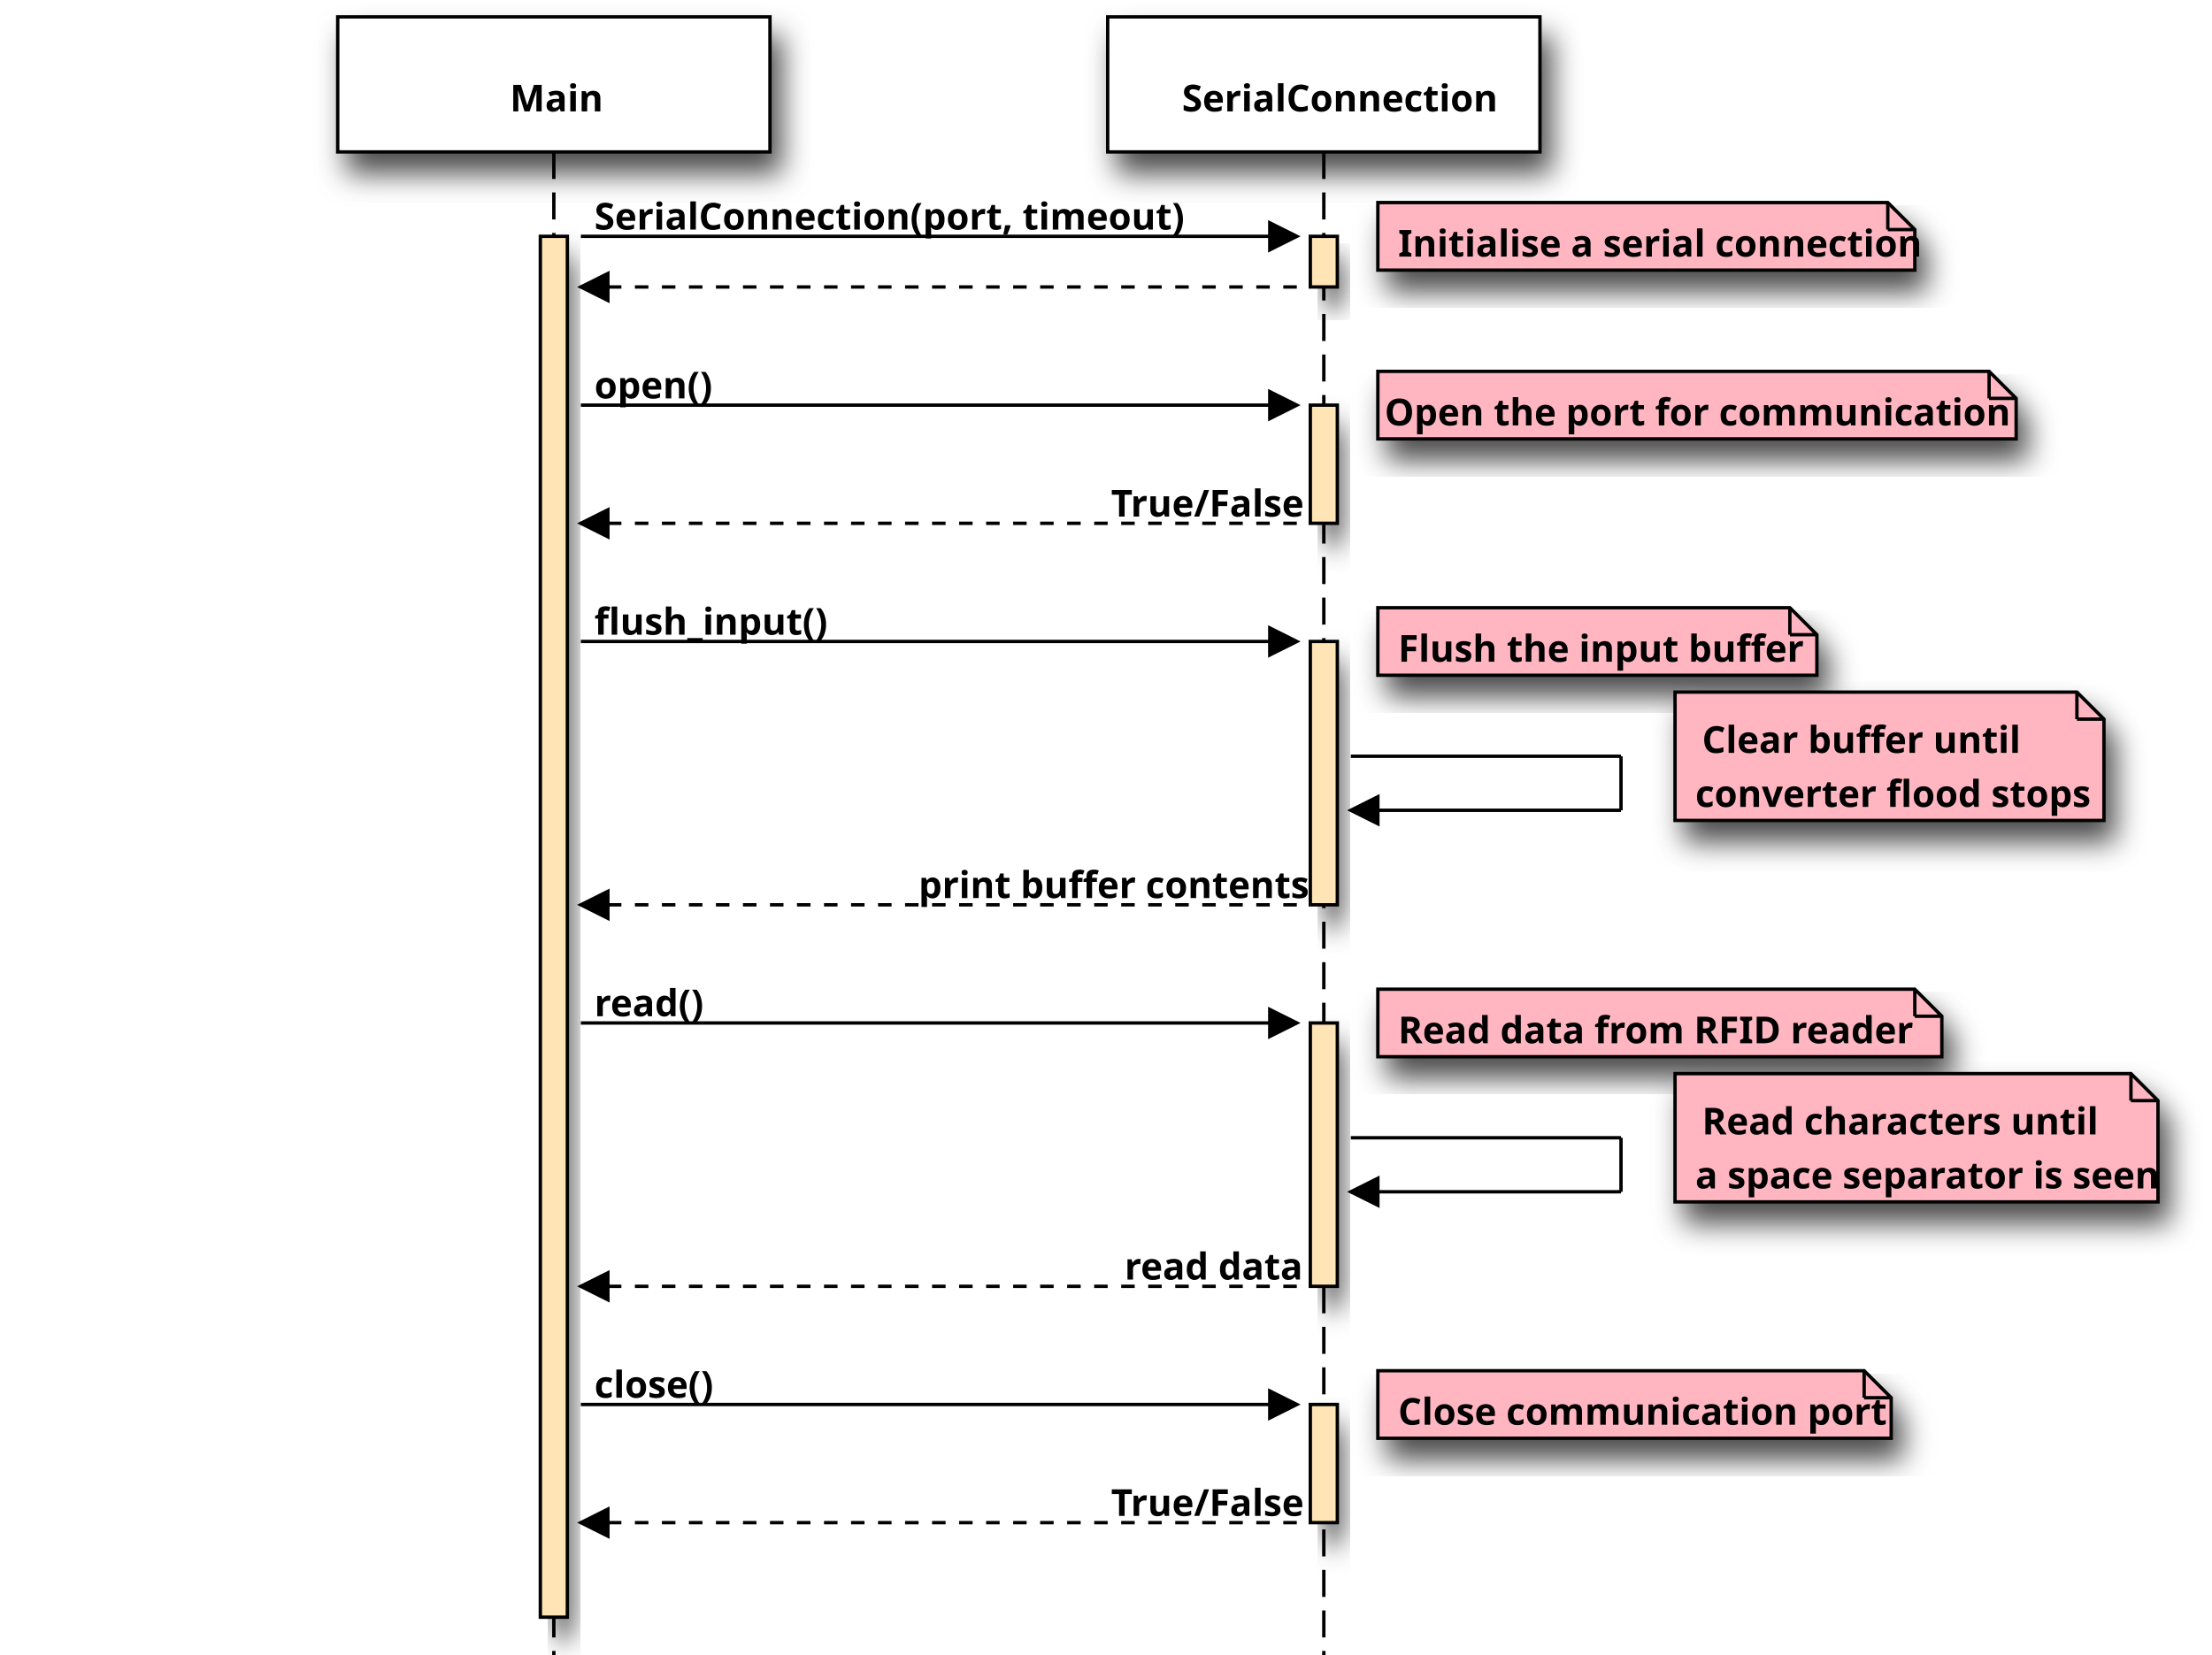
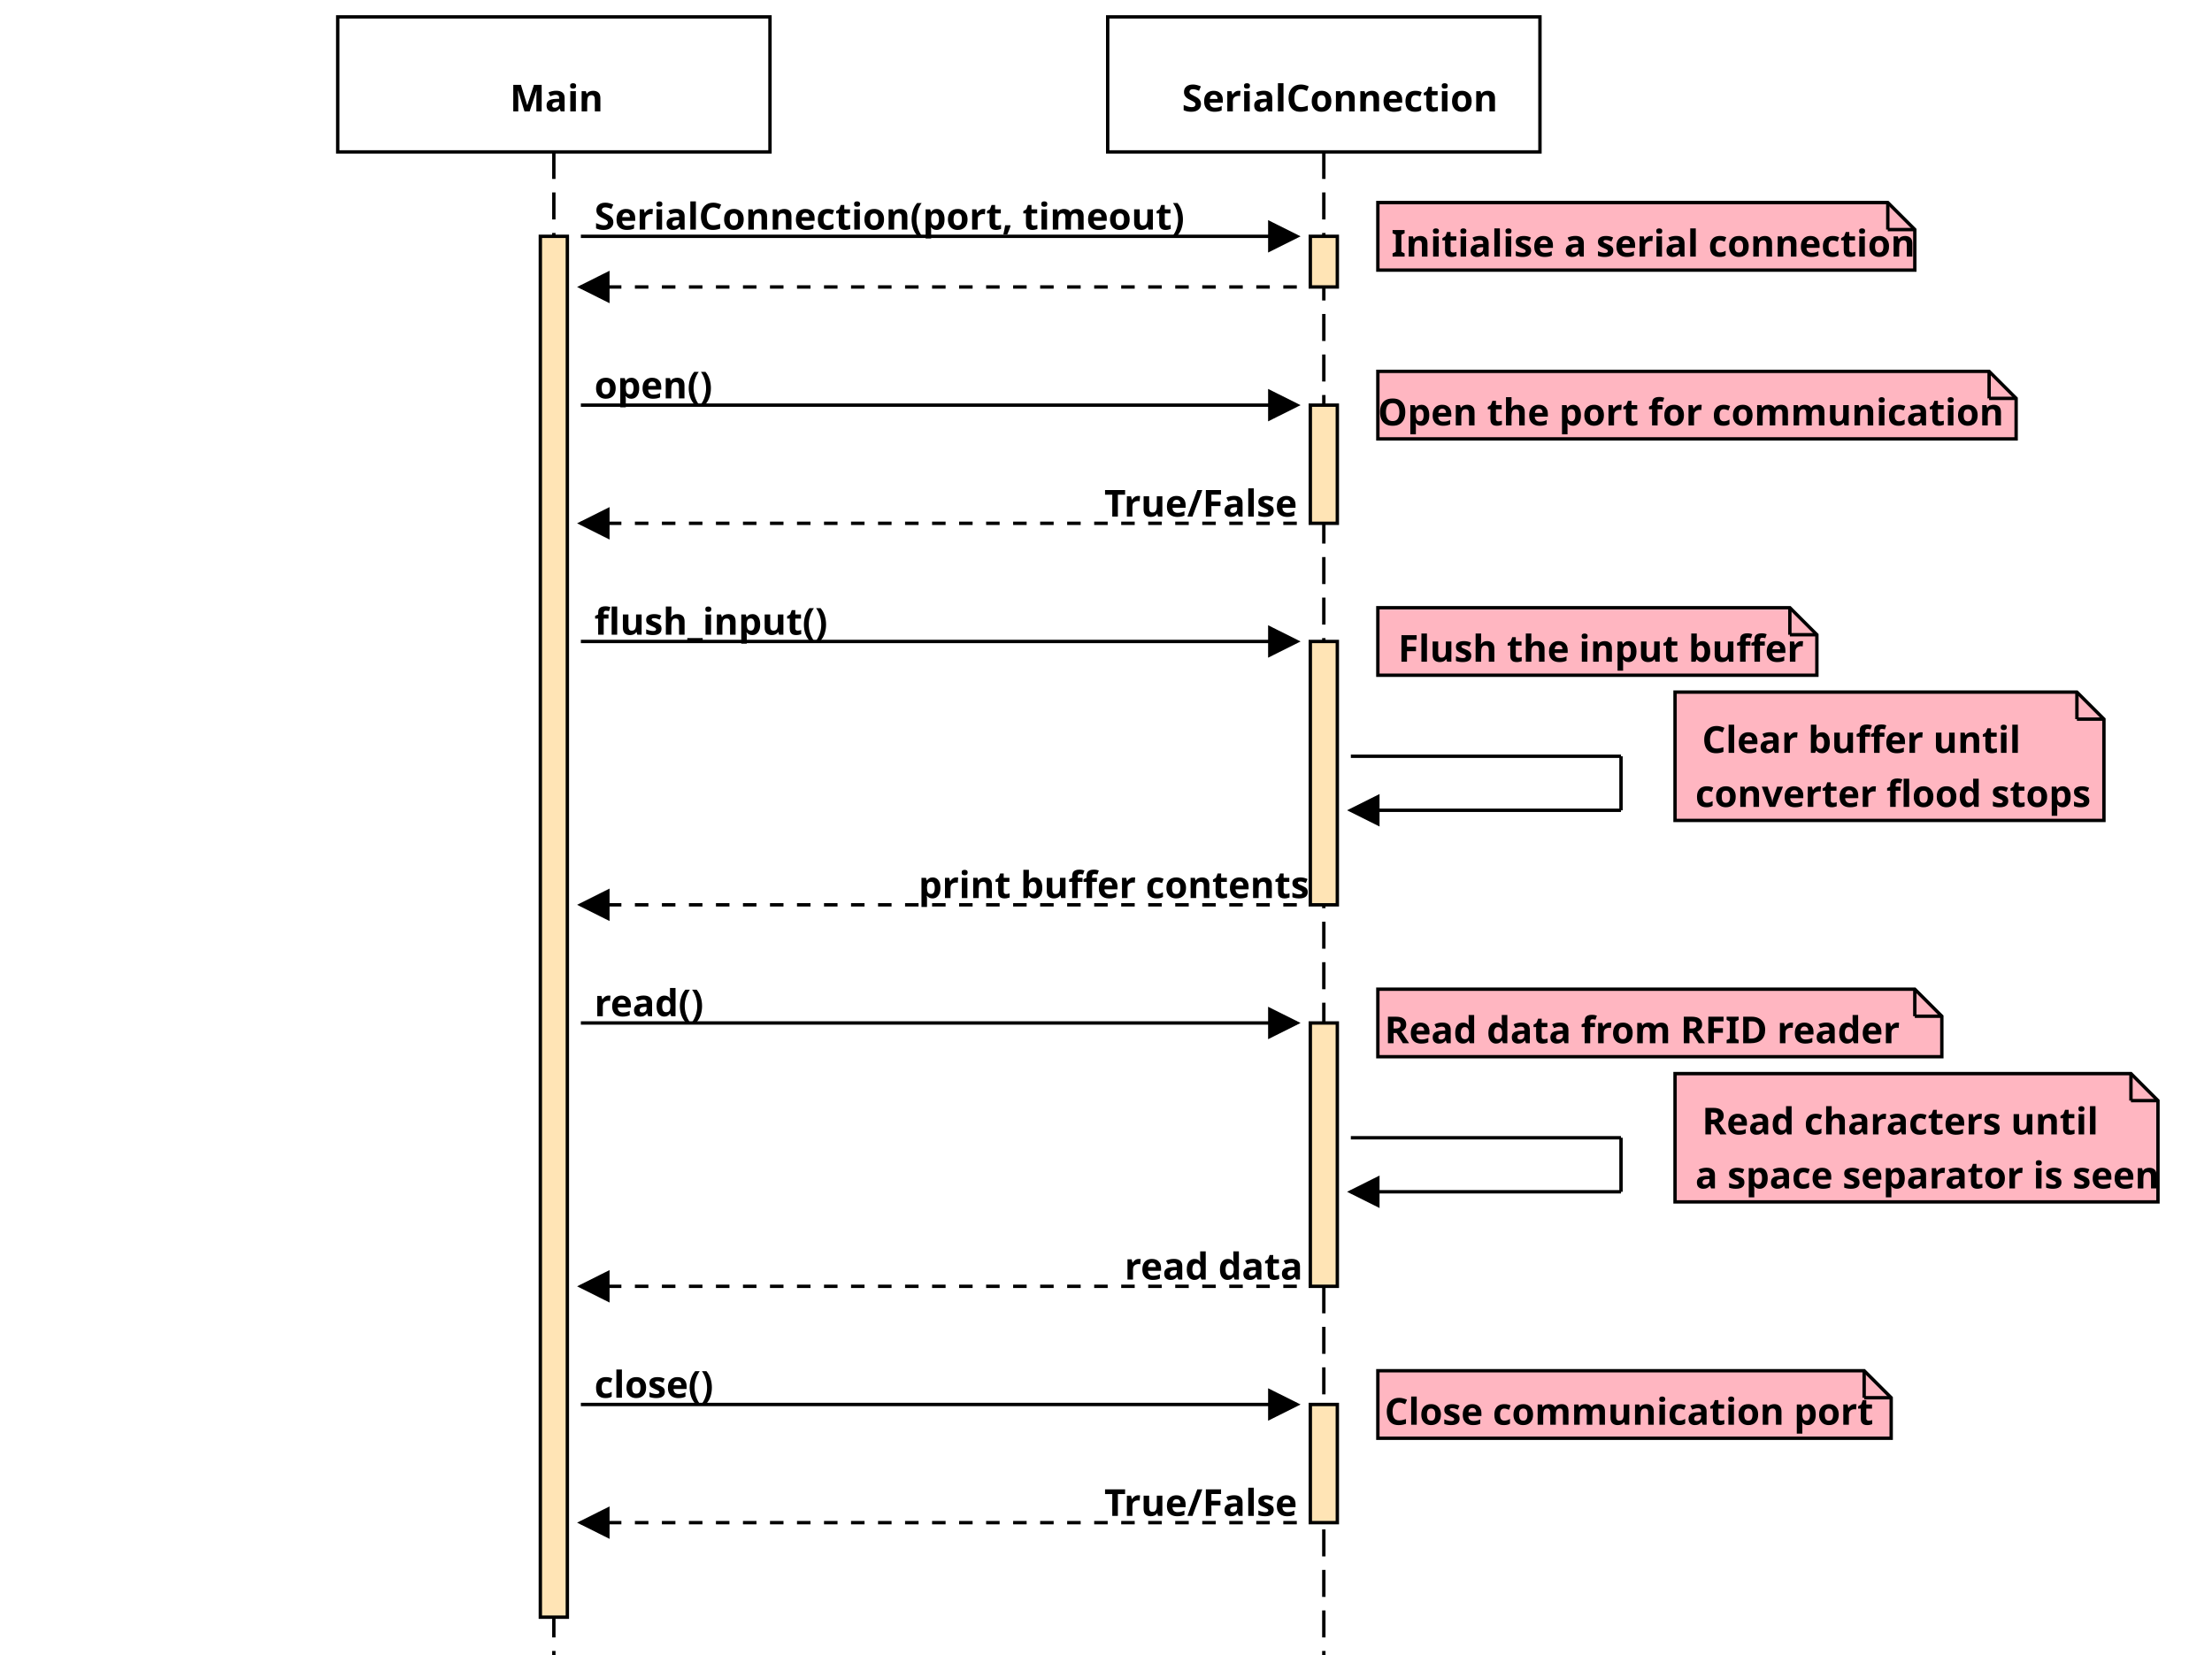
<svg xmlns="http://www.w3.org/2000/svg" viewBox="0 0 655 490" id="svg2" version="1.1" width="100%" height="100%">
  <defs id="defs_block">
    <filter height="1.504" id="filter_blur" width="1.157" x="-0.079" y="-0.252">
      <feGaussianBlur id="feGaussianBlur3780" stdDeviation="4.2" />
    </filter>
  </defs>
-   <rect fill="rgb(0,0,0)" height="409" style="filter:url(#filter_blur);opacity:0.7;fill-opacity:1" width="8" x="163" y="76" id="rect11" />
-   <rect fill="rgb(0,0,0)" height="15" style="filter:url(#filter_blur);opacity:0.7;fill-opacity:1" width="8" x="391" y="76" id="rect13" />
-   <rect fill="rgb(0,0,0)" height="35" style="filter:url(#filter_blur);opacity:0.7;fill-opacity:1" width="8" x="391" y="126" id="rect15" />
-   <rect fill="rgb(0,0,0)" height="78" style="filter:url(#filter_blur);opacity:0.7;fill-opacity:1" width="8" x="391" y="196" id="rect17" />
-   <rect fill="rgb(0,0,0)" height="78" style="filter:url(#filter_blur);opacity:0.7;fill-opacity:1" width="8" x="391" y="309" id="rect19" />
-   <rect fill="rgb(0,0,0)" height="35" style="filter:url(#filter_blur);opacity:0.7;fill-opacity:1" width="8" x="391" y="422" id="rect21" />
-   <polygon fill="rgb(0,0,0)" points="411,66 562,66 570,74 570,86 411,86 411,66" stroke="rgb(0,0,0)" style="filter:url(#filter_blur);opacity:0.7;fill-opacity:1" id="polygon23" />
-   <polygon fill="rgb(0,0,0)" points="411,116 592,116 600,124 600,136 411,136 411,116" stroke="rgb(0,0,0)" style="filter:url(#filter_blur);opacity:0.7;fill-opacity:1" id="polygon25" />
-   <polygon fill="rgb(0,0,0)" points="411,186 533,186 541,194 541,206 411,206 411,186" stroke="rgb(0,0,0)" style="filter:url(#filter_blur);opacity:0.7;fill-opacity:1" id="polygon27" />
-   <polygon fill="rgb(0,0,0)" points="499,211 618,211 626,219 626,249 499,249 499,211" stroke="rgb(0,0,0)" style="filter:url(#filter_blur);opacity:0.7;fill-opacity:1" id="polygon29" />
-   <polygon fill="rgb(0,0,0)" points="411,299 570,299 578,307 578,319 411,319 411,299" stroke="rgb(0,0,0)" style="filter:url(#filter_blur);opacity:0.7;fill-opacity:1" id="polygon31" />
-   <polygon fill="rgb(0,0,0)" points="499,324 634,324 642,332 642,362 499,362 499,324" stroke="rgb(0,0,0)" style="filter:url(#filter_blur);opacity:0.7;fill-opacity:1" id="polygon33" />
-   <polygon fill="rgb(0,0,0)" points="411,412 555,412 563,420 563,432 411,432 411,412" stroke="rgb(0,0,0)" style="filter:url(#filter_blur);opacity:0.7;fill-opacity:1" id="polygon35" />
-   <rect fill="rgb(0,0,0)" height="40" stroke="rgb(0,0,0)" style="filter:url(#filter_blur);opacity:0.7;fill-opacity:1" width="128" x="103" y="11" id="rect37" />
-   <rect fill="rgb(0,0,0)" height="40" stroke="rgb(0,0,0)" style="filter:url(#filter_blur);opacity:0.7;fill-opacity:1" width="128" x="331" y="11" id="rect39" />
  <path d="M 164 45 L 164 495" fill="none" stroke="rgb(0,0,0)" stroke-dasharray="8 4" id="path41" />
  <rect fill="moccasin" height="409" stroke="rgb(0,0,0)" width="8" x="160" y="70" id="rect43" />
  <path d="M 392 45 L 392 495" fill="none" stroke="rgb(0,0,0)" stroke-dasharray="8 4" id="path45" />
  <rect fill="moccasin" height="15" stroke="rgb(0,0,0)" width="8" x="388" y="70" id="rect47" />
  <rect fill="moccasin" height="35" stroke="rgb(0,0,0)" width="8" x="388" y="120" id="rect49" />
  <rect fill="moccasin" height="78" stroke="rgb(0,0,0)" width="8" x="388" y="190" id="rect51" />
  <rect fill="moccasin" height="78" stroke="rgb(0,0,0)" width="8" x="388" y="303" id="rect53" />
  <rect fill="moccasin" height="35" stroke="rgb(0,0,0)" width="8" x="388" y="416" id="rect55" />
  <rect fill="rgb(255,255,255)" height="40" stroke="rgb(0,0,0)" width="128" x="100" y="5" id="rect57" />
  <text fill="rgb(0,0,0)" font-family="sansserif" font-size="11" font-style="normal" font-weight="normal" x="151" y="33" id="text59" style="-inkscape-font-specification:CMU Serif Bold;font-family:CMU Serif;font-weight:bold;font-style:normal;font-stretch:normal;font-variant:normal;font-size:11px;text-anchor:start;text-align:start;writing-mode:lr;line-height:125%">Main</text>
  <rect fill="rgb(255,255,255)" height="40" stroke="rgb(0,0,0)" width="128" x="328" y="5" id="rect61" />
  <text fill="rgb(0,0,0)" font-family="sansserif" font-size="11" font-style="normal" font-weight="normal" x="350" y="33" id="text63" style="-inkscape-font-specification:CMU Serif Bold;font-family:CMU Serif;font-weight:bold;font-style:normal;font-stretch:normal;font-variant:normal;font-size:11px;text-anchor:start;text-align:start;writing-mode:lr;line-height:125%">SerialConnection</text>
  <path d="M 172 70 L 384 70" fill="none" stroke="rgb(0,0,0)" id="path65" />
  <polygon fill="rgb(0,0,0)" points="376,66 384,70 376,74" stroke="rgb(0,0,0)" id="polygon67" />
  <polygon fill="rgb(255,182,193)" points="408,60 559,60 567,68 567,80 408,80 408,60" stroke="rgb(0,0,0)" id="polygon69" />
  <path d="M 559 60 L 559 68" fill="none" stroke="rgb(0,0,0)" id="path71" />
  <path d="M 559 68 L 567 68" fill="none" stroke="rgb(0,0,0)" id="path73" />
-   <text font-size="11" font-style="normal" font-weight="normal" x="414" y="76" id="text75" style="font-size:11px;font-style:normal;font-weight:bold;fill:#000000;font-family:CMU Serif;-inkscape-font-specification:CMU Serif Bold;font-stretch:normal;font-variant:normal;text-anchor:start;text-align:start;writing-mode:lr;line-height:125%">Initialise a serial connection</text>
+   <text font-size="11" font-style="normal" font-weight="normal" x="412" y="76" id="text75" style="font-size:11px;font-style:normal;font-variant:normal;font-weight:bold;font-stretch:normal;text-align:start;line-height:125%;writing-mode:lr-tb;text-anchor:start;fill:#000000;font-family:CMU Serif;-inkscape-font-specification:CMU Serif Bold">Initialise a serial connection</text>
  <path d="M 172 85 L 384 85" fill="none" stroke="rgb(0,0,0)" stroke-dasharray="4" id="path77" />
  <polygon fill="rgb(0,0,0)" points="180,81 172,85 180,89" stroke="rgb(0,0,0)" id="polygon79" />
  <path d="M 172 120 L 384 120" fill="none" stroke="rgb(0,0,0)" id="path81" />
  <polygon fill="rgb(0,0,0)" points="376,116 384,120 376,124" stroke="rgb(0,0,0)" id="polygon83" />
  <polygon fill="rgb(255,182,193)" points="408,110 589,110 597,118 597,130 408,130 408,110" stroke="rgb(0,0,0)" id="polygon85" />
  <path d="M 589 110 L 589 118" fill="none" stroke="rgb(0,0,0)" id="path87" />
  <path d="M 589 118 L 597 118" fill="none" stroke="rgb(0,0,0)" id="path89" />
-   <text font-size="11" font-style="normal" font-weight="normal" x="410" y="126" id="text91" style="font-size:11px;font-style:normal;font-weight:bold;fill:#000000;font-family:CMU Serif;-inkscape-font-specification:CMU Serif Bold;font-stretch:normal;font-variant:normal;text-anchor:start;text-align:start;writing-mode:lr;line-height:125%">Open the port for communication</text>
+   <text font-size="11" font-style="normal" font-weight="normal" x="408" y="126" id="text91" style="font-size:11px;font-style:normal;font-variant:normal;font-weight:bold;font-stretch:normal;text-align:start;line-height:125%;writing-mode:lr-tb;text-anchor:start;fill:#000000;font-family:CMU Serif;-inkscape-font-specification:CMU Serif Bold">Open the port for communication</text>
  <path d="M 172 155 L 384 155" fill="none" stroke="rgb(0,0,0)" stroke-dasharray="4" id="path93" />
  <polygon fill="rgb(0,0,0)" points="180,151 172,155 180,159" stroke="rgb(0,0,0)" id="polygon95" />
  <path d="M 172 190 L 384 190" fill="none" stroke="rgb(0,0,0)" id="path97" />
  <polygon fill="rgb(0,0,0)" points="376,186 384,190 376,194" stroke="rgb(0,0,0)" id="polygon99" />
  <polygon fill="rgb(255,182,193)" points="408,180 530,180 538,188 538,200 408,200 408,180" stroke="rgb(0,0,0)" id="polygon101" />
  <path d="M 530 180 L 530 188" fill="none" stroke="rgb(0,0,0)" id="path103" />
  <path d="M 530 188 L 538 188" fill="none" stroke="rgb(0,0,0)" id="path105" />
  <text font-size="11" font-style="normal" font-weight="normal" x="414" y="196" id="text107" style="font-size:11px;font-style:normal;font-weight:bold;fill:#000000;font-family:CMU Serif;-inkscape-font-specification:CMU Serif Bold;font-stretch:normal;font-variant:normal;text-anchor:start;text-align:start;writing-mode:lr;line-height:125%">Flush the input buffer</text>
  <path d="M 400 224 L 480 224" fill="none" stroke="rgb(0,0,0)" id="path109" />
  <path d="M 480 224 L 480 240" fill="none" stroke="rgb(0,0,0)" id="path111" />
  <path d="M 480 240 L 400 240" fill="none" stroke="rgb(0,0,0)" id="path113" />
  <polygon fill="rgb(0,0,0)" points="408,236 400,240 408,244" stroke="rgb(0,0,0)" id="polygon115" />
  <polygon fill="rgb(255,182,193)" points="496,205 615,205 623,213 623,243 496,243 496,205" stroke="rgb(0,0,0)" id="polygon117" />
  <path d="M 615 205 L 615 213" fill="none" stroke="rgb(0,0,0)" id="path119" />
  <path d="M 615 213 L 623 213" fill="none" stroke="rgb(0,0,0)" id="path121" />
  <text fill="rgb(0,0,0)" font-family="sansserif" font-size="11" font-style="normal" font-weight="normal" x="504" y="223" id="text123" style="-inkscape-font-specification:CMU Serif Bold;font-family:CMU Serif;font-weight:bold;font-style:normal;font-stretch:normal;font-variant:normal;font-size:11px;text-anchor:start;text-align:start;writing-mode:lr;line-height:125%">Clear buffer until</text>
  <text font-size="11" font-style="normal" font-weight="normal" x="502" y="239" id="text125" style="font-size:11px;font-style:normal;font-weight:bold;fill:#000000;font-family:CMU Serif;-inkscape-font-specification:CMU Serif Bold;font-stretch:normal;font-variant:normal;text-anchor:start;text-align:start;writing-mode:lr;line-height:125%">converter flood stops</text>
  <path d="M 172 268 L 384 268" fill="none" stroke="rgb(0,0,0)" stroke-dasharray="4" id="path127" />
  <polygon fill="rgb(0,0,0)" points="180,264 172,268 180,272" stroke="rgb(0,0,0)" id="polygon129" />
  <path d="M 172 303 L 384 303" fill="none" stroke="rgb(0,0,0)" id="path131" />
  <polygon fill="rgb(0,0,0)" points="376,299 384,303 376,307" stroke="rgb(0,0,0)" id="polygon133" />
  <polygon fill="rgb(255,182,193)" points="408,293 567,293 575,301 575,313 408,313 408,293" stroke="rgb(0,0,0)" id="polygon135" />
  <path d="M 567 293 L 567 301" fill="none" stroke="rgb(0,0,0)" id="path137" />
  <path d="M 567 301 L 575 301" fill="none" stroke="rgb(0,0,0)" id="path139" />
-   <text font-size="11" font-style="normal" font-weight="normal" x="414" y="309" id="text141" style="font-size:11px;font-style:normal;font-weight:bold;fill:#000000;font-family:CMU Serif;-inkscape-font-specification:CMU Serif Bold;font-stretch:normal;font-variant:normal;text-anchor:start;text-align:start;writing-mode:lr;line-height:125%">Read data from RFID reader</text>
+   <text font-size="11" font-style="normal" font-weight="normal" x="410" y="309" id="text141" style="font-size:11px;font-style:normal;font-variant:normal;font-weight:bold;font-stretch:normal;text-align:start;line-height:125%;writing-mode:lr-tb;text-anchor:start;fill:#000000;font-family:CMU Serif;-inkscape-font-specification:CMU Serif Bold">Read data from RFID reader</text>
  <path d="M 400 337 L 480 337" fill="none" stroke="rgb(0,0,0)" id="path143" />
  <path d="M 480 337 L 480 353" fill="none" stroke="rgb(0,0,0)" id="path145" />
  <path d="M 480 353 L 400 353" fill="none" stroke="rgb(0,0,0)" id="path147" />
  <polygon fill="rgb(0,0,0)" points="408,349 400,353 408,357" stroke="rgb(0,0,0)" id="polygon149" />
  <polygon fill="rgb(255,182,193)" points="496,318 631,318 639,326 639,356 496,356 496,318" stroke="rgb(0,0,0)" id="polygon151" />
  <path d="M 631 318 L 631 326" fill="none" stroke="rgb(0,0,0)" id="path153" />
  <path d="M 631 326 L 639 326" fill="none" stroke="rgb(0,0,0)" id="path155" />
  <text fill="rgb(0,0,0)" font-family="sansserif" font-size="11" font-style="normal" font-weight="normal" x="504" y="336" id="text157" style="-inkscape-font-specification:CMU Serif Bold;font-family:CMU Serif;font-weight:bold;font-style:normal;font-stretch:normal;font-variant:normal;font-size:11px;text-anchor:start;text-align:start;writing-mode:lr;line-height:125%">Read characters until</text>
  <text font-size="11" font-style="normal" font-weight="normal" x="502" y="352" id="text159" style="font-size:11px;font-style:normal;font-weight:bold;fill:#000000;font-family:CMU Serif;-inkscape-font-specification:CMU Serif Bold;font-stretch:normal;font-variant:normal;text-anchor:start;text-align:start;writing-mode:lr;line-height:125%">a space separator is seen</text>
  <path d="M 172 381 L 384 381" fill="none" stroke="rgb(0,0,0)" stroke-dasharray="4" id="path161" />
  <polygon fill="rgb(0,0,0)" points="180,377 172,381 180,385" stroke="rgb(0,0,0)" id="polygon163" />
  <path d="M 172 416 L 384 416" fill="none" stroke="rgb(0,0,0)" id="path165" />
  <polygon fill="rgb(0,0,0)" points="376,412 384,416 376,420" stroke="rgb(0,0,0)" id="polygon167" />
  <polygon fill="rgb(255,182,193)" points="408,406 552,406 560,414 560,426 408,426 408,406" stroke="rgb(0,0,0)" id="polygon169" />
  <path d="M 552 406 L 552 414" fill="none" stroke="rgb(0,0,0)" id="path171" />
  <path d="M 552 414 L 560 414" fill="none" stroke="rgb(0,0,0)" id="path173" />
-   <text font-size="11" font-style="normal" font-weight="normal" x="414" y="422" id="text175" style="font-size:11px;font-style:normal;font-weight:bold;fill:#000000;font-family:CMU Serif;-inkscape-font-specification:CMU Serif Bold;font-stretch:normal;font-variant:normal;text-anchor:start;text-align:start;writing-mode:lr;line-height:125%">Close communication port</text>
+   <text font-size="11" font-style="normal" font-weight="normal" x="410" y="422" id="text175" style="font-size:11px;font-style:normal;font-variant:normal;font-weight:bold;font-stretch:normal;text-align:start;line-height:125%;writing-mode:lr-tb;text-anchor:start;fill:#000000;font-family:CMU Serif;-inkscape-font-specification:CMU Serif Bold">Close communication port</text>
  <path d="M 172 451 L 384 451" fill="none" stroke="rgb(0,0,0)" stroke-dasharray="4" id="path177" />
  <polygon fill="rgb(0,0,0)" points="180,447 172,451 180,455" stroke="rgb(0,0,0)" id="polygon179" />
  <text fill="rgb(0,0,0)" font-family="sansserif" font-size="11" font-style="normal" font-weight="normal" x="176" y="68" id="text181" style="-inkscape-font-specification:CMU Serif Bold;font-family:CMU Serif;font-weight:bold;font-style:normal;font-stretch:normal;font-variant:normal;font-size:11px;text-anchor:start;text-align:start;writing-mode:lr;line-height:125%">SerialConnection(port, timeout)</text>
  <text fill="rgb(0,0,0)" font-family="sansserif" font-size="11" font-style="normal" font-weight="normal" x="176" y="118" id="text183" style="-inkscape-font-specification:CMU Serif Bold;font-family:CMU Serif;font-weight:bold;font-style:normal;font-stretch:normal;font-variant:normal;font-size:11px;text-anchor:start;text-align:start;writing-mode:lr;line-height:125%">open()</text>
-   <text fill="rgb(0,0,0)" font-family="sansserif" font-size="11" font-style="normal" font-weight="normal" x="329" y="153" id="text185" style="-inkscape-font-specification:CMU Serif Bold;font-family:CMU Serif;font-weight:bold;font-style:normal;font-stretch:normal;font-variant:normal;font-size:11px;text-anchor:start;text-align:start;writing-mode:lr;line-height:125%">True/False</text>
+   <text font-size="11" font-style="normal" font-weight="normal" x="327" y="153" id="text185" style="font-size:11px;font-style:normal;font-variant:normal;font-weight:bold;font-stretch:normal;text-align:start;line-height:125%;writing-mode:lr-tb;text-anchor:start;fill:#000000;font-family:CMU Serif;-inkscape-font-specification:CMU Serif Bold">True/False</text>
  <text fill="rgb(0,0,0)" font-family="sansserif" font-size="11" font-style="normal" font-weight="normal" x="176" y="188" id="text187" style="-inkscape-font-specification:CMU Serif Bold;font-family:CMU Serif;font-weight:bold;font-style:normal;font-stretch:normal;font-variant:normal;font-size:11px;text-anchor:start;text-align:start;writing-mode:lr;line-height:125%">flush_input()</text>
  <text font-size="11" font-style="normal" font-weight="normal" x="272" y="266" id="text189" style="font-size:11px;font-style:normal;font-weight:bold;fill:#000000;font-family:CMU Serif;-inkscape-font-specification:CMU Serif Bold;font-stretch:normal;font-variant:normal;text-anchor:start;text-align:start;writing-mode:lr;line-height:125%">print buffer contents</text>
  <text fill="rgb(0,0,0)" font-family="sansserif" font-size="11" font-style="normal" font-weight="normal" x="176" y="301" id="text191" style="-inkscape-font-specification:CMU Serif Bold;font-family:CMU Serif;font-weight:bold;font-style:normal;font-stretch:normal;font-variant:normal;font-size:11px;text-anchor:start;text-align:start;writing-mode:lr;line-height:125%">read()</text>
  <text font-size="11" font-style="normal" font-weight="normal" x="333" y="379" id="text193" style="font-size:11px;font-style:normal;font-weight:bold;fill:#000000;font-family:CMU Serif;-inkscape-font-specification:CMU Serif Bold;font-stretch:normal;font-variant:normal;text-anchor:start;text-align:start;writing-mode:lr;line-height:125%">read data</text>
  <text fill="rgb(0,0,0)" font-family="sansserif" font-size="11" font-style="normal" font-weight="normal" x="176" y="414" id="text195" style="-inkscape-font-specification:CMU Serif Bold;font-family:CMU Serif;font-weight:bold;font-style:normal;font-stretch:normal;font-variant:normal;font-size:11px;text-anchor:start;text-align:start;writing-mode:lr;line-height:125%">close()</text>
-   <text fill="rgb(0,0,0)" font-family="sansserif" font-size="11" font-style="normal" font-weight="normal" x="329" y="449" id="text197" style="-inkscape-font-specification:CMU Serif Bold;font-family:CMU Serif;font-weight:bold;font-style:normal;font-stretch:normal;font-variant:normal;font-size:11px;text-anchor:start;text-align:start;writing-mode:lr;line-height:125%">True/False</text>
+   <text font-size="11" font-style="normal" font-weight="normal" x="327" y="449" id="text197" style="font-size:11px;font-style:normal;font-variant:normal;font-weight:bold;font-stretch:normal;text-align:start;line-height:125%;writing-mode:lr-tb;text-anchor:start;fill:#000000;font-family:CMU Serif;-inkscape-font-specification:CMU Serif Bold">True/False</text>
</svg>
